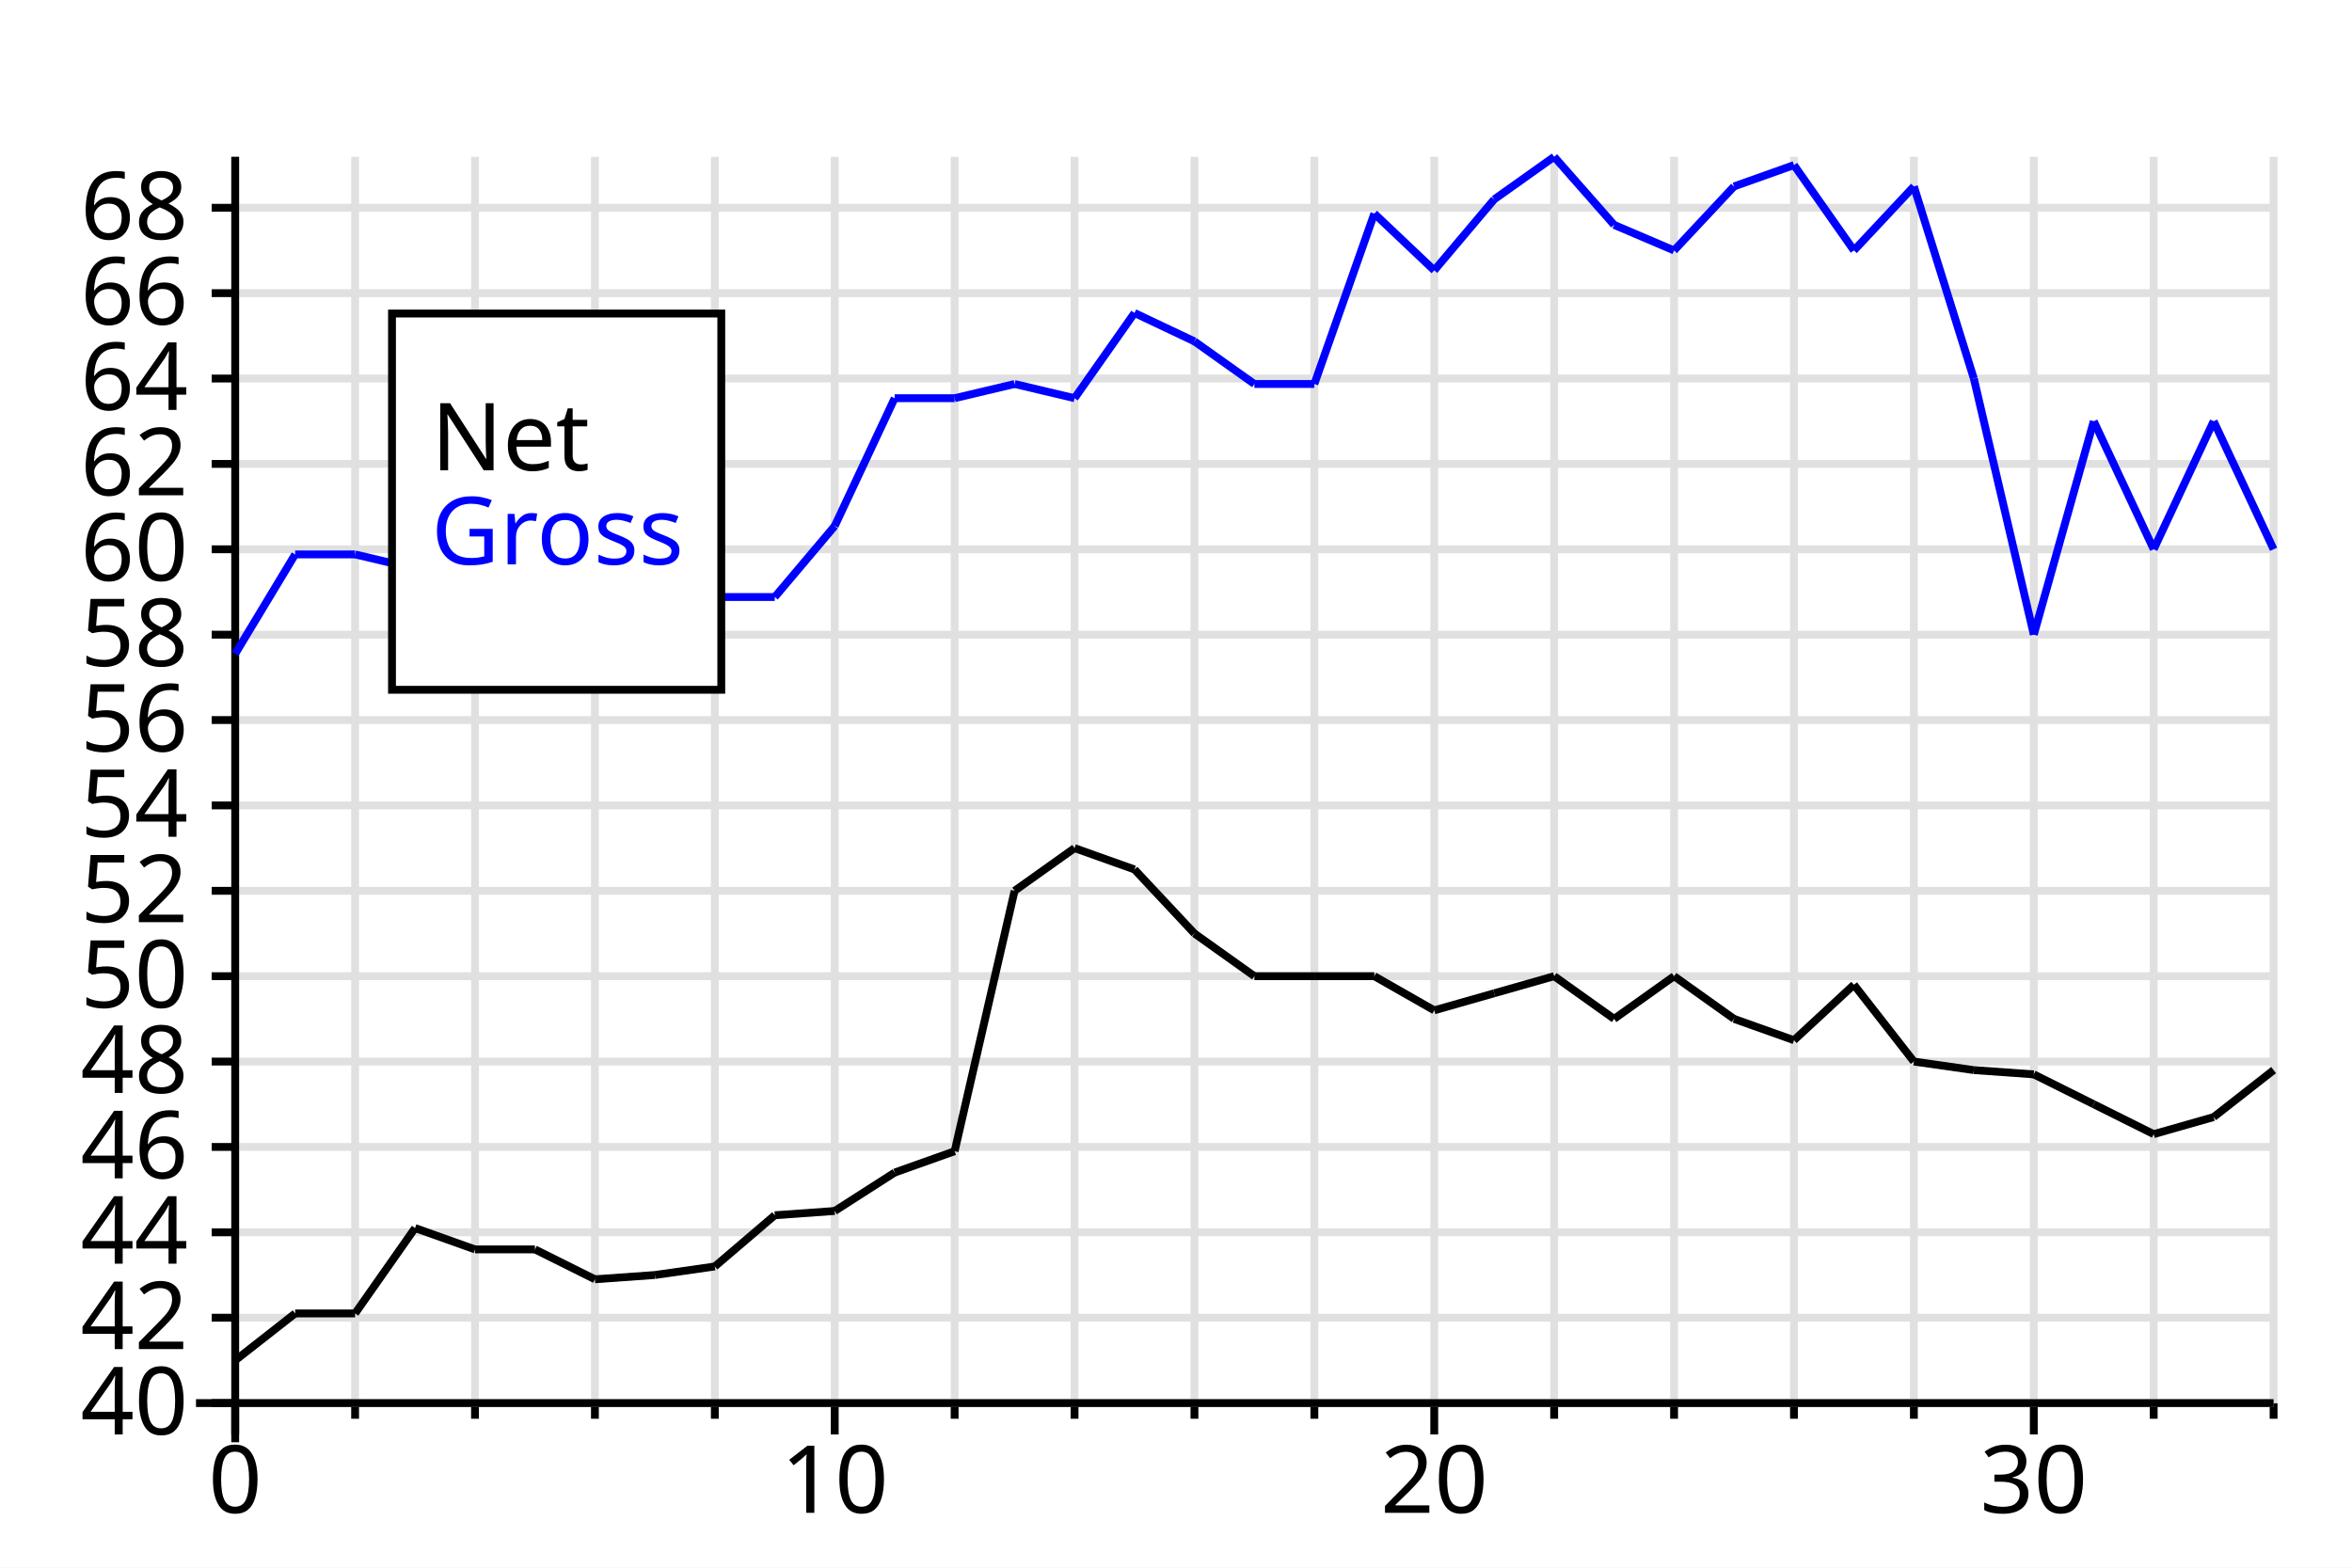
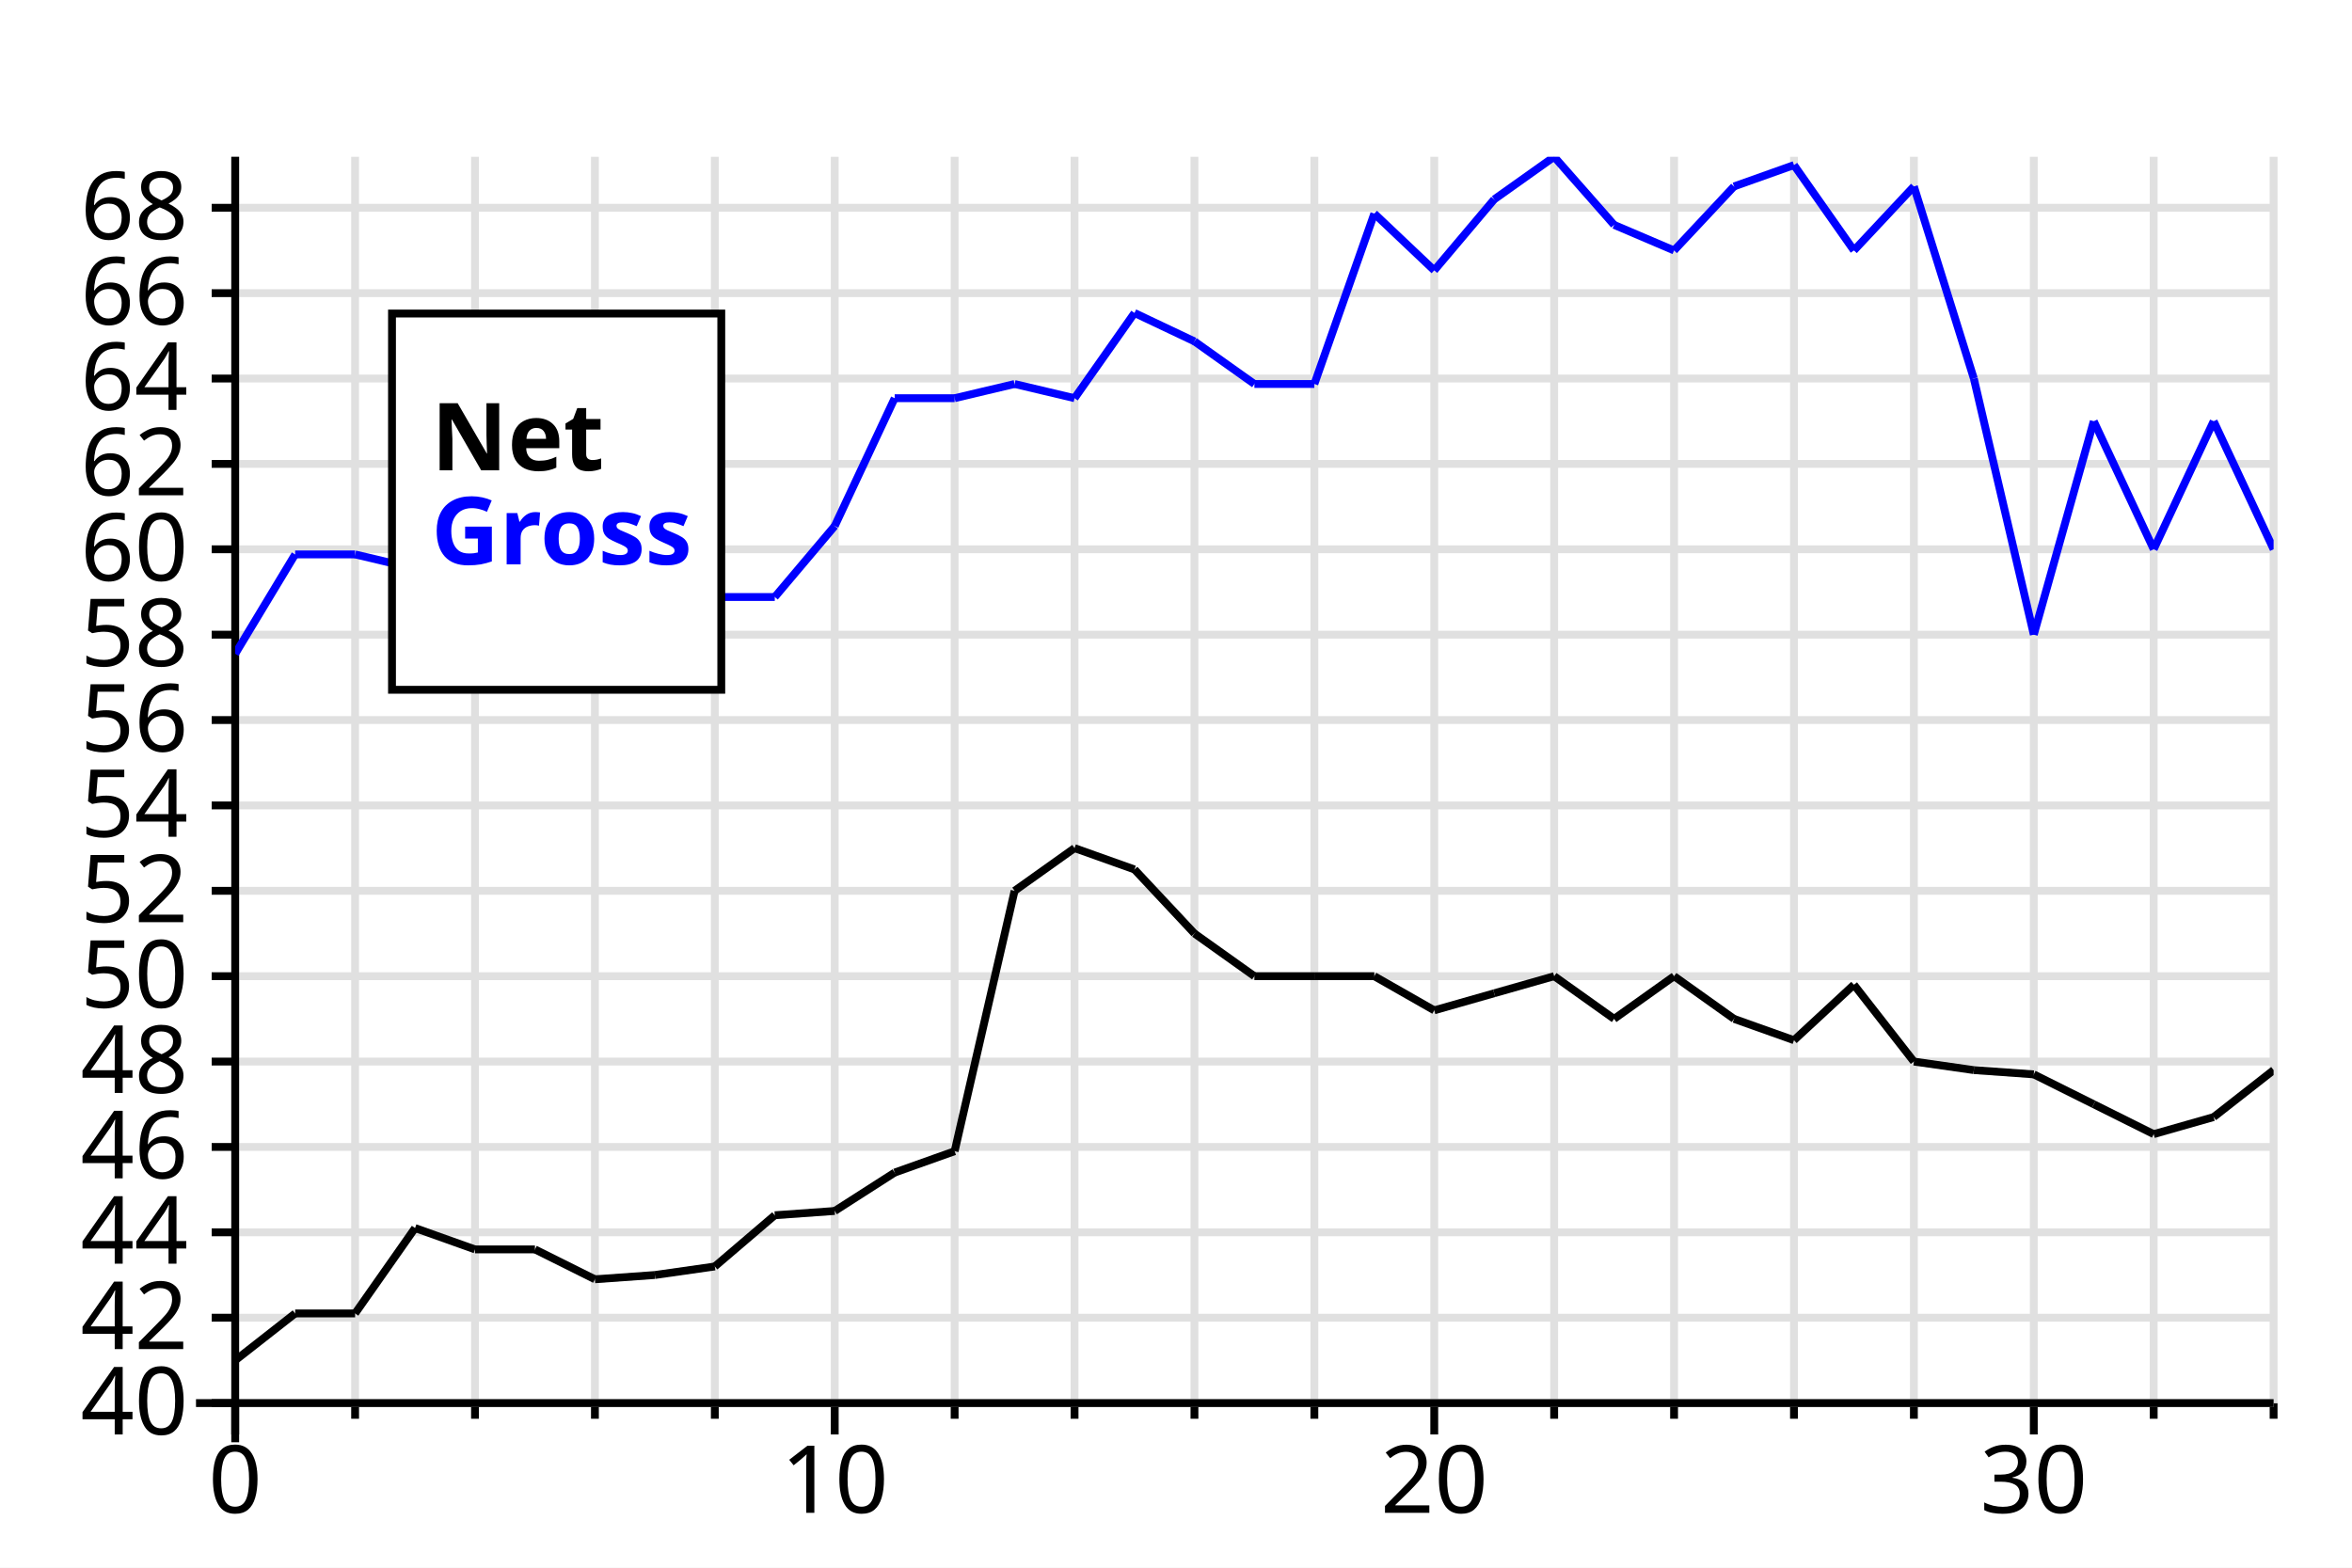
<svg xmlns="http://www.w3.org/2000/svg" width="300" height="200" version="1.1">
  <rect width="300" height="200" x="0" y="0" fill="white" />
  <line x1="30.0" x2="30.0" y1="179" y2="183" stroke="black" />
  <line x1="30.0" x2="30.0" y1="20" y2="179" stroke="#e0e0e0" opacity="nil" />
  <text y="193" x="30.0" fill="black" font-size="12" text-anchor="middle" font-family="sans-serif"> 0</text>
  <line x1="45.294" x2="45.294" y1="179" y2="181" stroke="black" />
  <line x1="45.294" x2="45.294" y1="20" y2="179" stroke="#e0e0e0" opacity="nil" />
  <line x1="60.588" x2="60.588" y1="179" y2="181" stroke="black" />
  <line x1="60.588" x2="60.588" y1="20" y2="179" stroke="#e0e0e0" opacity="nil" />
  <line x1="75.882" x2="75.882" y1="179" y2="181" stroke="black" />
  <line x1="75.882" x2="75.882" y1="20" y2="179" stroke="#e0e0e0" opacity="nil" />
  <line x1="91.176" x2="91.176" y1="179" y2="181" stroke="black" />
  <line x1="91.176" x2="91.176" y1="20" y2="179" stroke="#e0e0e0" opacity="nil" />
  <line x1="106.471" x2="106.471" y1="179" y2="183" stroke="black" />
  <line x1="106.471" x2="106.471" y1="20" y2="179" stroke="#e0e0e0" opacity="nil" />
  <text y="193" x="106.471" fill="black" font-size="12" text-anchor="middle" font-family="sans-serif"> 10</text>
  <line x1="121.765" x2="121.765" y1="179" y2="181" stroke="black" />
  <line x1="121.765" x2="121.765" y1="20" y2="179" stroke="#e0e0e0" opacity="nil" />
  <line x1="137.059" x2="137.059" y1="179" y2="181" stroke="black" />
  <line x1="137.059" x2="137.059" y1="20" y2="179" stroke="#e0e0e0" opacity="nil" />
  <line x1="152.353" x2="152.353" y1="179" y2="181" stroke="black" />
  <line x1="152.353" x2="152.353" y1="20" y2="179" stroke="#e0e0e0" opacity="nil" />
  <line x1="167.647" x2="167.647" y1="179" y2="181" stroke="black" />
  <line x1="167.647" x2="167.647" y1="20" y2="179" stroke="#e0e0e0" opacity="nil" />
  <line x1="182.941" x2="182.941" y1="179" y2="183" stroke="black" />
  <line x1="182.941" x2="182.941" y1="20" y2="179" stroke="#e0e0e0" opacity="nil" />
  <text y="193" x="182.941" fill="black" font-size="12" text-anchor="middle" font-family="sans-serif"> 20</text>
  <line x1="198.235" x2="198.235" y1="179" y2="181" stroke="black" />
  <line x1="198.235" x2="198.235" y1="20" y2="179" stroke="#e0e0e0" opacity="nil" />
  <line x1="213.529" x2="213.529" y1="179" y2="181" stroke="black" />
  <line x1="213.529" x2="213.529" y1="20" y2="179" stroke="#e0e0e0" opacity="nil" />
  <line x1="228.824" x2="228.824" y1="179" y2="181" stroke="black" />
  <line x1="228.824" x2="228.824" y1="20" y2="179" stroke="#e0e0e0" opacity="nil" />
  <line x1="244.118" x2="244.118" y1="179" y2="181" stroke="black" />
  <line x1="244.118" x2="244.118" y1="20" y2="179" stroke="#e0e0e0" opacity="nil" />
  <line x1="259.412" x2="259.412" y1="179" y2="183" stroke="black" />
  <line x1="259.412" x2="259.412" y1="20" y2="179" stroke="#e0e0e0" opacity="nil" />
  <text y="193" x="259.412" fill="black" font-size="12" text-anchor="middle" font-family="sans-serif"> 30</text>
  <line x1="274.706" x2="274.706" y1="179" y2="181" stroke="black" />
  <line x1="274.706" x2="274.706" y1="20" y2="179" stroke="#e0e0e0" opacity="nil" />
  <line x1="290.0" x2="290.0" y1="179" y2="181" stroke="black" />
  <line x1="290.0" x2="290.0" y1="20" y2="179" stroke="#e0e0e0" opacity="nil" />
  <line x1="30" x2="27" y1="179.0" y2="179.0" stroke="black" />
  <line x1="30" x2="290" y1="179.0" y2="179.0" opacity="nil" stroke="#e0e0e0" />
  <text y="183.0" x="24" fill="black" font-size="12" text-anchor="end" font-family="sans-serif"> 40</text>
  <line x1="30" x2="27" y1="168.108" y2="168.108" stroke="black" />
  <line x1="30" x2="290" y1="168.108" y2="168.108" opacity="nil" stroke="#e0e0e0" />
  <text y="172.108" x="24" fill="black" font-size="12" text-anchor="end" font-family="sans-serif"> 42</text>
  <line x1="30" x2="27" y1="157.215" y2="157.215" stroke="black" />
  <line x1="30" x2="290" y1="157.215" y2="157.215" opacity="nil" stroke="#e0e0e0" />
  <text y="161.215" x="24" fill="black" font-size="12" text-anchor="end" font-family="sans-serif"> 44</text>
  <line x1="30" x2="27" y1="146.323" y2="146.323" stroke="black" />
  <line x1="30" x2="290" y1="146.323" y2="146.323" opacity="nil" stroke="#e0e0e0" />
  <text y="150.323" x="24" fill="black" font-size="12" text-anchor="end" font-family="sans-serif"> 46</text>
  <line x1="30" x2="27" y1="135.431" y2="135.431" stroke="black" />
  <line x1="30" x2="290" y1="135.431" y2="135.431" opacity="nil" stroke="#e0e0e0" />
  <text y="139.431" x="24" fill="black" font-size="12" text-anchor="end" font-family="sans-serif"> 48</text>
  <line x1="30" x2="27" y1="124.538" y2="124.538" stroke="black" />
  <line x1="30" x2="290" y1="124.538" y2="124.538" opacity="nil" stroke="#e0e0e0" />
  <text y="128.538" x="24" fill="black" font-size="12" text-anchor="end" font-family="sans-serif"> 50</text>
  <line x1="30" x2="27" y1="113.646" y2="113.646" stroke="black" />
  <line x1="30" x2="290" y1="113.646" y2="113.646" opacity="nil" stroke="#e0e0e0" />
  <text y="117.646" x="24" fill="black" font-size="12" text-anchor="end" font-family="sans-serif"> 52</text>
  <line x1="30" x2="27" y1="102.753" y2="102.753" stroke="black" />
  <line x1="30" x2="290" y1="102.753" y2="102.753" opacity="nil" stroke="#e0e0e0" />
  <text y="106.753" x="24" fill="black" font-size="12" text-anchor="end" font-family="sans-serif"> 54</text>
  <line x1="30" x2="27" y1="91.861" y2="91.861" stroke="black" />
  <line x1="30" x2="290" y1="91.861" y2="91.861" opacity="nil" stroke="#e0e0e0" />
  <text y="95.861" x="24" fill="black" font-size="12" text-anchor="end" font-family="sans-serif"> 56</text>
  <line x1="30" x2="27" y1="80.969" y2="80.969" stroke="black" />
  <line x1="30" x2="290" y1="80.969" y2="80.969" opacity="nil" stroke="#e0e0e0" />
  <text y="84.969" x="24" fill="black" font-size="12" text-anchor="end" font-family="sans-serif"> 58</text>
  <line x1="30" x2="27" y1="70.076" y2="70.076" stroke="black" />
  <line x1="30" x2="290" y1="70.076" y2="70.076" opacity="nil" stroke="#e0e0e0" />
  <text y="74.076" x="24" fill="black" font-size="12" text-anchor="end" font-family="sans-serif"> 60</text>
  <line x1="30" x2="27" y1="59.184" y2="59.184" stroke="black" />
  <line x1="30" x2="290" y1="59.184" y2="59.184" opacity="nil" stroke="#e0e0e0" />
  <text y="63.184" x="24" fill="black" font-size="12" text-anchor="end" font-family="sans-serif"> 62</text>
  <line x1="30" x2="27" y1="48.292" y2="48.292" stroke="black" />
  <line x1="30" x2="290" y1="48.292" y2="48.292" opacity="nil" stroke="#e0e0e0" />
  <text y="52.292" x="24" fill="black" font-size="12" text-anchor="end" font-family="sans-serif"> 64</text>
  <line x1="30" x2="27" y1="37.399" y2="37.399" stroke="black" />
  <line x1="30" x2="290" y1="37.399" y2="37.399" opacity="nil" stroke="#e0e0e0" />
  <text y="41.399" x="24" fill="black" font-size="12" text-anchor="end" font-family="sans-serif"> 66</text>
  <line x1="30" x2="27" y1="26.507" y2="26.507" stroke="black" />
  <line x1="30" x2="290" y1="26.507" y2="26.507" opacity="nil" stroke="#e0e0e0" />
  <text y="30.507" x="24" fill="black" font-size="12" text-anchor="end" font-family="sans-serif"> 68</text>
  <line x1="30" x2="30" y1="20" y2="184" stroke="black" />
  <line x1="25" x2="290" y1="179" y2="179" stroke="black" />
-   <line x1="30" x2="37.647" y1="83.412" y2="70.729" stroke="blue" />
-   <line x1="37.647" x2="45.294" y1="70.729" y2="70.729" stroke="blue" />
-   <line x1="45.294" x2="52.941" y1="70.729" y2="72.541" stroke="blue" />
-   <line x1="52.941" x2="60.588" y1="72.541" y2="70.729" stroke="blue" />
-   <line x1="60.588" x2="68.235" y1="70.729" y2="72.541" stroke="blue" />
-   <line x1="68.235" x2="75.882" y1="72.541" y2="75.259" stroke="blue" />
-   <line x1="75.882" x2="83.529" y1="75.259" y2="76.165" stroke="blue" />
-   <line x1="83.529" x2="91.176" y1="76.165" y2="76.165" stroke="blue" />
-   <line x1="91.176" x2="98.824" y1="76.165" y2="76.165" stroke="blue" />
-   <line x1="98.824" x2="106.471" y1="76.165" y2="67.106" stroke="blue" />
-   <line x1="106.471" x2="114.118" y1="67.106" y2="50.8" stroke="blue" />
-   <line x1="114.118" x2="121.765" y1="50.8" y2="50.8" stroke="blue" />
-   <line x1="121.765" x2="129.412" y1="50.8" y2="48.988" stroke="blue" />
-   <line x1="129.412" x2="137.059" y1="48.988" y2="50.8" stroke="blue" />
-   <line x1="137.059" x2="144.706" y1="50.8" y2="39.929" stroke="blue" />
-   <line x1="144.706" x2="152.353" y1="39.929" y2="43.553" stroke="blue" />
-   <line x1="152.353" x2="160.0" y1="43.553" y2="48.988" stroke="blue" />
-   <line x1="160.0" x2="167.647" y1="48.988" y2="48.988" stroke="blue" />
-   <line x1="167.647" x2="175.294" y1="48.988" y2="27.247" stroke="blue" />
-   <line x1="175.294" x2="182.941" y1="27.247" y2="34.494" stroke="blue" />
-   <line x1="182.941" x2="190.588" y1="34.494" y2="25.435" stroke="blue" />
-   <line x1="190.588" x2="198.235" y1="25.435" y2="20.0" stroke="blue" />
-   <line x1="198.235" x2="205.882" y1="20.0" y2="28.691" stroke="blue" />
-   <line x1="205.882" x2="213.529" y1="28.691" y2="31.953" stroke="blue" />
-   <line x1="213.529" x2="221.176" y1="31.953" y2="23.784" stroke="blue" />
-   <line x1="221.176" x2="228.824" y1="23.784" y2="21.061" stroke="blue" />
-   <line x1="228.824" x2="236.471" y1="21.061" y2="31.953" stroke="blue" />
-   <line x1="236.471" x2="244.118" y1="31.953" y2="23.784" stroke="blue" />
-   <line x1="244.118" x2="251.765" y1="23.784" y2="48.292" stroke="blue" />
-   <line x1="251.765" x2="259.412" y1="48.292" y2="80.969" stroke="blue" />
-   <line x1="259.412" x2="267.059" y1="80.969" y2="53.738" stroke="blue" />
-   <line x1="267.059" x2="274.706" y1="53.738" y2="70.076" stroke="blue" />
-   <line x1="274.706" x2="282.353" y1="70.076" y2="53.738" stroke="blue" />
-   <line x1="282.353" x2="290" y1="53.738" y2="70.076" stroke="blue" />
-   <line x1="30" x2="37.647" y1="173.554" y2="167.563" stroke="black" />
-   <line x1="37.647" x2="45.294" y1="167.563" y2="167.563" stroke="black" />
-   <line x1="45.294" x2="52.941" y1="167.563" y2="156.671" stroke="black" />
-   <line x1="52.941" x2="60.588" y1="156.671" y2="159.394" stroke="black" />
-   <line x1="60.588" x2="68.235" y1="159.394" y2="159.394" stroke="black" />
-   <line x1="68.235" x2="75.882" y1="159.394" y2="163.206" stroke="black" />
-   <line x1="75.882" x2="83.529" y1="163.206" y2="162.661" stroke="black" />
-   <line x1="83.529" x2="91.176" y1="162.661" y2="161.572" stroke="black" />
-   <line x1="91.176" x2="98.824" y1="161.572" y2="155.037" stroke="black" />
-   <line x1="98.824" x2="106.471" y1="155.037" y2="154.492" stroke="black" />
-   <line x1="106.471" x2="114.118" y1="154.492" y2="149.591" stroke="black" />
-   <line x1="114.118" x2="121.765" y1="149.591" y2="146.867" stroke="black" />
-   <line x1="121.765" x2="129.412" y1="146.867" y2="113.646" stroke="black" />
-   <line x1="129.412" x2="137.059" y1="113.646" y2="108.2" stroke="black" />
-   <line x1="137.059" x2="144.706" y1="108.2" y2="110.923" stroke="black" />
-   <line x1="144.706" x2="152.353" y1="110.923" y2="119.092" stroke="black" />
-   <line x1="152.353" x2="160.0" y1="119.092" y2="124.538" stroke="black" />
-   <line x1="160.0" x2="167.647" y1="124.538" y2="124.538" stroke="black" />
-   <line x1="167.647" x2="175.294" y1="124.538" y2="124.538" stroke="black" />
-   <line x1="175.294" x2="182.941" y1="124.538" y2="128.895" stroke="black" />
-   <line x1="182.941" x2="190.588" y1="128.895" y2="126.717" stroke="black" />
-   <line x1="190.588" x2="198.235" y1="126.717" y2="124.538" stroke="black" />
-   <line x1="198.235" x2="205.882" y1="124.538" y2="129.984" stroke="black" />
-   <line x1="205.882" x2="213.529" y1="129.984" y2="124.538" stroke="black" />
-   <line x1="213.529" x2="221.176" y1="124.538" y2="129.984" stroke="black" />
-   <line x1="221.176" x2="228.824" y1="129.984" y2="132.707" stroke="black" />
-   <line x1="228.824" x2="236.471" y1="132.707" y2="125.627" stroke="black" />
-   <line x1="236.471" x2="244.118" y1="125.627" y2="135.431" stroke="black" />
-   <line x1="244.118" x2="251.765" y1="135.431" y2="136.52" stroke="black" />
-   <line x1="251.765" x2="259.412" y1="136.52" y2="137.064" stroke="black" />
-   <line x1="259.412" x2="267.059" y1="137.064" y2="140.877" stroke="black" />
-   <line x1="267.059" x2="274.706" y1="140.877" y2="144.689" stroke="black" />
-   <line x1="274.706" x2="282.353" y1="144.689" y2="142.511" stroke="black" />
-   <line x1="282.353" x2="290" y1="142.511" y2="136.52" stroke="black" />
+   <clipPath id="clip-0">
+     <rect x="30" y="20" width="260" height="159" />
+   </clipPath>
+   <line x1="30" x2="37.647" y1="83.412" y2="70.729" stroke="blue" clip-path="url(#clip-0)" />
+   <line x1="37.647" x2="45.294" y1="70.729" y2="70.729" stroke="blue" clip-path="url(#clip-0)" />
+   <line x1="45.294" x2="52.941" y1="70.729" y2="72.541" stroke="blue" clip-path="url(#clip-0)" />
+   <line x1="52.941" x2="60.588" y1="72.541" y2="70.729" stroke="blue" clip-path="url(#clip-0)" />
+   <line x1="60.588" x2="68.235" y1="70.729" y2="72.541" stroke="blue" clip-path="url(#clip-0)" />
+   <line x1="68.235" x2="75.882" y1="72.541" y2="75.259" stroke="blue" clip-path="url(#clip-0)" />
+   <line x1="75.882" x2="83.529" y1="75.259" y2="76.165" stroke="blue" clip-path="url(#clip-0)" />
+   <line x1="83.529" x2="91.176" y1="76.165" y2="76.165" stroke="blue" clip-path="url(#clip-0)" />
+   <line x1="91.176" x2="98.824" y1="76.165" y2="76.165" stroke="blue" clip-path="url(#clip-0)" />
+   <line x1="98.824" x2="106.471" y1="76.165" y2="67.106" stroke="blue" clip-path="url(#clip-0)" />
+   <line x1="106.471" x2="114.118" y1="67.106" y2="50.8" stroke="blue" clip-path="url(#clip-0)" />
+   <line x1="114.118" x2="121.765" y1="50.8" y2="50.8" stroke="blue" clip-path="url(#clip-0)" />
+   <line x1="121.765" x2="129.412" y1="50.8" y2="48.988" stroke="blue" clip-path="url(#clip-0)" />
+   <line x1="129.412" x2="137.059" y1="48.988" y2="50.8" stroke="blue" clip-path="url(#clip-0)" />
+   <line x1="137.059" x2="144.706" y1="50.8" y2="39.929" stroke="blue" clip-path="url(#clip-0)" />
+   <line x1="144.706" x2="152.353" y1="39.929" y2="43.553" stroke="blue" clip-path="url(#clip-0)" />
+   <line x1="152.353" x2="160.0" y1="43.553" y2="48.988" stroke="blue" clip-path="url(#clip-0)" />
+   <line x1="160.0" x2="167.647" y1="48.988" y2="48.988" stroke="blue" clip-path="url(#clip-0)" />
+   <line x1="167.647" x2="175.294" y1="48.988" y2="27.247" stroke="blue" clip-path="url(#clip-0)" />
+   <line x1="175.294" x2="182.941" y1="27.247" y2="34.494" stroke="blue" clip-path="url(#clip-0)" />
+   <line x1="182.941" x2="190.588" y1="34.494" y2="25.435" stroke="blue" clip-path="url(#clip-0)" />
+   <line x1="190.588" x2="198.235" y1="25.435" y2="20.0" stroke="blue" clip-path="url(#clip-0)" />
+   <line x1="198.235" x2="205.882" y1="20.0" y2="28.691" stroke="blue" clip-path="url(#clip-0)" />
+   <line x1="205.882" x2="213.529" y1="28.691" y2="31.953" stroke="blue" clip-path="url(#clip-0)" />
+   <line x1="213.529" x2="221.176" y1="31.953" y2="23.784" stroke="blue" clip-path="url(#clip-0)" />
+   <line x1="221.176" x2="228.824" y1="23.784" y2="21.061" stroke="blue" clip-path="url(#clip-0)" />
+   <line x1="228.824" x2="236.471" y1="21.061" y2="31.953" stroke="blue" clip-path="url(#clip-0)" />
+   <line x1="236.471" x2="244.118" y1="31.953" y2="23.784" stroke="blue" clip-path="url(#clip-0)" />
+   <line x1="244.118" x2="251.765" y1="23.784" y2="48.292" stroke="blue" clip-path="url(#clip-0)" />
+   <line x1="251.765" x2="259.412" y1="48.292" y2="80.969" stroke="blue" clip-path="url(#clip-0)" />
+   <line x1="259.412" x2="267.059" y1="80.969" y2="53.738" stroke="blue" clip-path="url(#clip-0)" />
+   <line x1="267.059" x2="274.706" y1="53.738" y2="70.076" stroke="blue" clip-path="url(#clip-0)" />
+   <line x1="274.706" x2="282.353" y1="70.076" y2="53.738" stroke="blue" clip-path="url(#clip-0)" />
+   <line x1="282.353" x2="290" y1="53.738" y2="70.076" stroke="blue" clip-path="url(#clip-0)" />
+   <clipPath id="clip-1">
+     <rect x="30" y="20" width="260" height="159" />
+   </clipPath>
+   <line x1="30" x2="37.647" y1="173.554" y2="167.563" stroke="black" clip-path="url(#clip-1)" />
+   <line x1="37.647" x2="45.294" y1="167.563" y2="167.563" stroke="black" clip-path="url(#clip-1)" />
+   <line x1="45.294" x2="52.941" y1="167.563" y2="156.671" stroke="black" clip-path="url(#clip-1)" />
+   <line x1="52.941" x2="60.588" y1="156.671" y2="159.394" stroke="black" clip-path="url(#clip-1)" />
+   <line x1="60.588" x2="68.235" y1="159.394" y2="159.394" stroke="black" clip-path="url(#clip-1)" />
+   <line x1="68.235" x2="75.882" y1="159.394" y2="163.206" stroke="black" clip-path="url(#clip-1)" />
+   <line x1="75.882" x2="83.529" y1="163.206" y2="162.661" stroke="black" clip-path="url(#clip-1)" />
+   <line x1="83.529" x2="91.176" y1="162.661" y2="161.572" stroke="black" clip-path="url(#clip-1)" />
+   <line x1="91.176" x2="98.824" y1="161.572" y2="155.037" stroke="black" clip-path="url(#clip-1)" />
+   <line x1="98.824" x2="106.471" y1="155.037" y2="154.492" stroke="black" clip-path="url(#clip-1)" />
+   <line x1="106.471" x2="114.118" y1="154.492" y2="149.591" stroke="black" clip-path="url(#clip-1)" />
+   <line x1="114.118" x2="121.765" y1="149.591" y2="146.867" stroke="black" clip-path="url(#clip-1)" />
+   <line x1="121.765" x2="129.412" y1="146.867" y2="113.646" stroke="black" clip-path="url(#clip-1)" />
+   <line x1="129.412" x2="137.059" y1="113.646" y2="108.2" stroke="black" clip-path="url(#clip-1)" />
+   <line x1="137.059" x2="144.706" y1="108.2" y2="110.923" stroke="black" clip-path="url(#clip-1)" />
+   <line x1="144.706" x2="152.353" y1="110.923" y2="119.092" stroke="black" clip-path="url(#clip-1)" />
+   <line x1="152.353" x2="160.0" y1="119.092" y2="124.538" stroke="black" clip-path="url(#clip-1)" />
+   <line x1="160.0" x2="167.647" y1="124.538" y2="124.538" stroke="black" clip-path="url(#clip-1)" />
+   <line x1="167.647" x2="175.294" y1="124.538" y2="124.538" stroke="black" clip-path="url(#clip-1)" />
+   <line x1="175.294" x2="182.941" y1="124.538" y2="128.895" stroke="black" clip-path="url(#clip-1)" />
+   <line x1="182.941" x2="190.588" y1="128.895" y2="126.717" stroke="black" clip-path="url(#clip-1)" />
+   <line x1="190.588" x2="198.235" y1="126.717" y2="124.538" stroke="black" clip-path="url(#clip-1)" />
+   <line x1="198.235" x2="205.882" y1="124.538" y2="129.984" stroke="black" clip-path="url(#clip-1)" />
+   <line x1="205.882" x2="213.529" y1="129.984" y2="124.538" stroke="black" clip-path="url(#clip-1)" />
+   <line x1="213.529" x2="221.176" y1="124.538" y2="129.984" stroke="black" clip-path="url(#clip-1)" />
+   <line x1="221.176" x2="228.824" y1="129.984" y2="132.707" stroke="black" clip-path="url(#clip-1)" />
+   <line x1="228.824" x2="236.471" y1="132.707" y2="125.627" stroke="black" clip-path="url(#clip-1)" />
+   <line x1="236.471" x2="244.118" y1="125.627" y2="135.431" stroke="black" clip-path="url(#clip-1)" />
+   <line x1="244.118" x2="251.765" y1="135.431" y2="136.52" stroke="black" clip-path="url(#clip-1)" />
+   <line x1="251.765" x2="259.412" y1="136.52" y2="137.064" stroke="black" clip-path="url(#clip-1)" />
+   <line x1="259.412" x2="267.059" y1="137.064" y2="140.877" stroke="black" clip-path="url(#clip-1)" />
+   <line x1="267.059" x2="274.706" y1="140.877" y2="144.689" stroke="black" clip-path="url(#clip-1)" />
+   <line x1="274.706" x2="282.353" y1="144.689" y2="142.511" stroke="black" clip-path="url(#clip-1)" />
+   <line x1="282.353" x2="290" y1="142.511" y2="136.52" stroke="black" clip-path="url(#clip-1)" />
  <rect width="7ex" height="48" x="50" y="40" font-size="12" fill="white" stroke="black" />
-   <text y="60" x="55" fill="black" font-size="12" text-anchor="front" font-family="sans-serif"> Net</text>
-   <text y="72" x="55" fill="blue" font-size="12" text-anchor="front" font-family="sans-serif"> Gross</text>
+   <text y="60" x="55" fill="black" font-weight="bold" font-size="12" text-anchor="front" font-family="sans-serif"> Net</text>
+   <text y="72" x="55" fill="blue" font-weight="bold" font-size="12" text-anchor="front" font-family="sans-serif"> Gross</text>
</svg>
